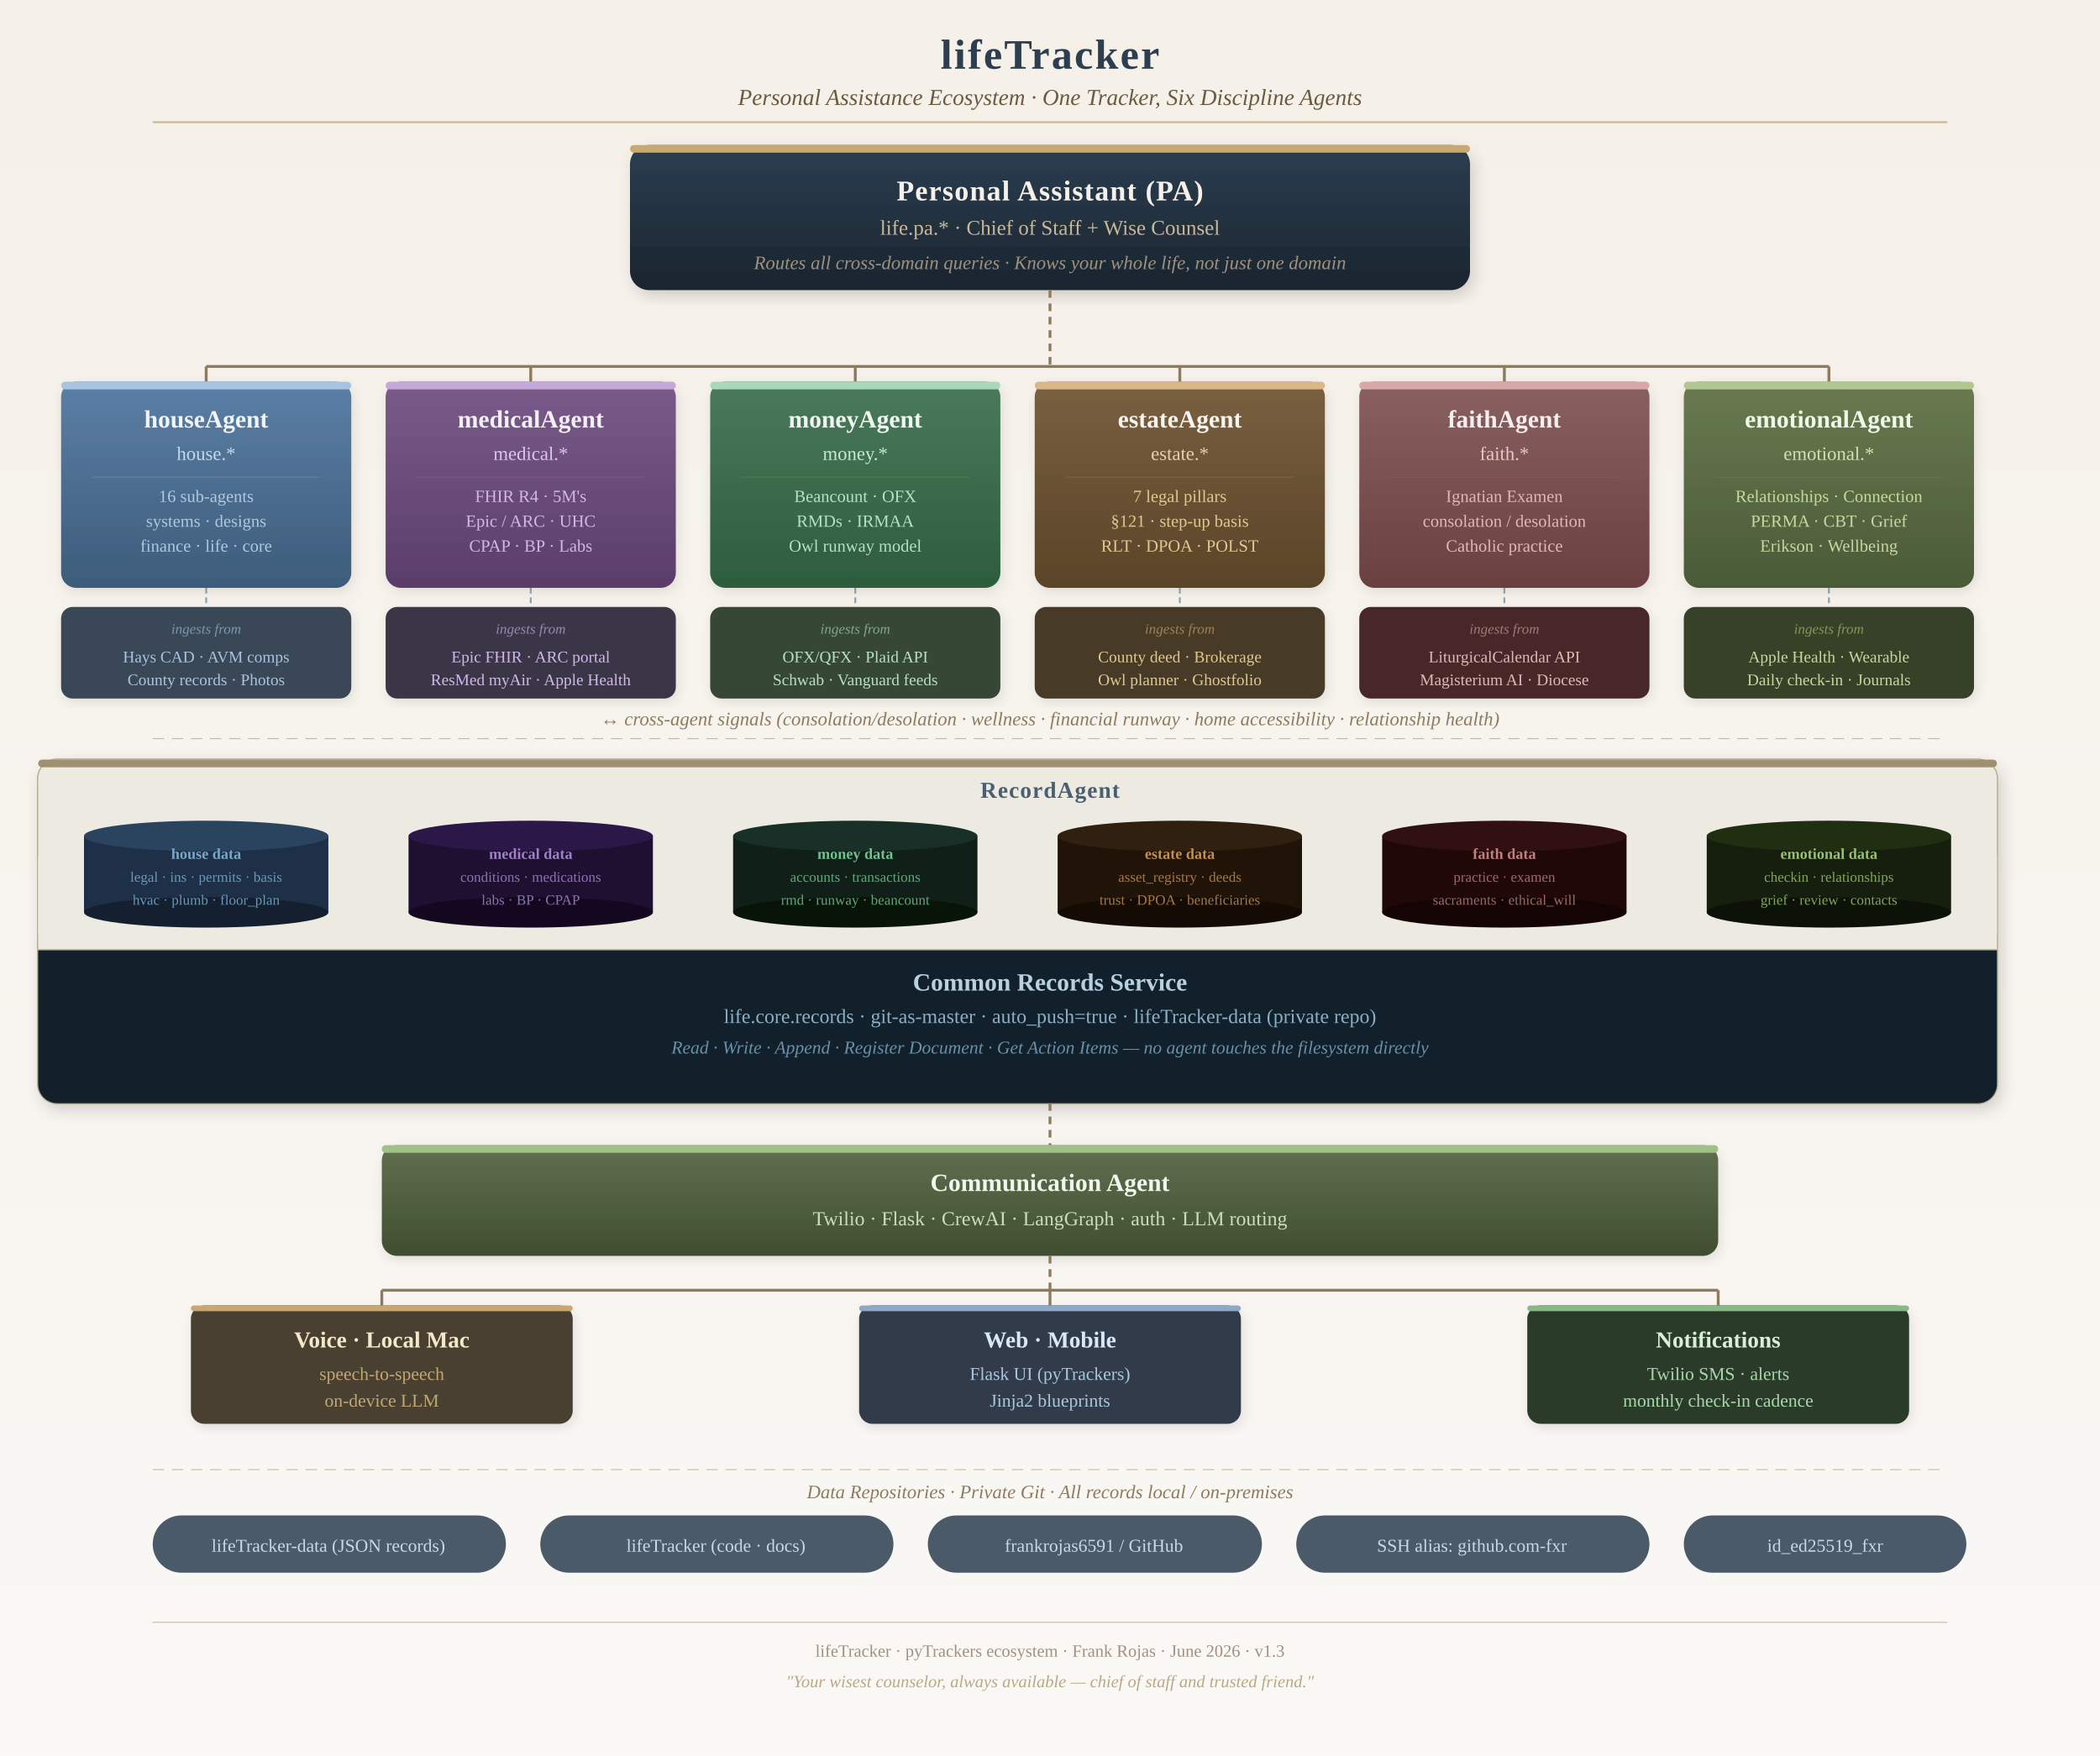
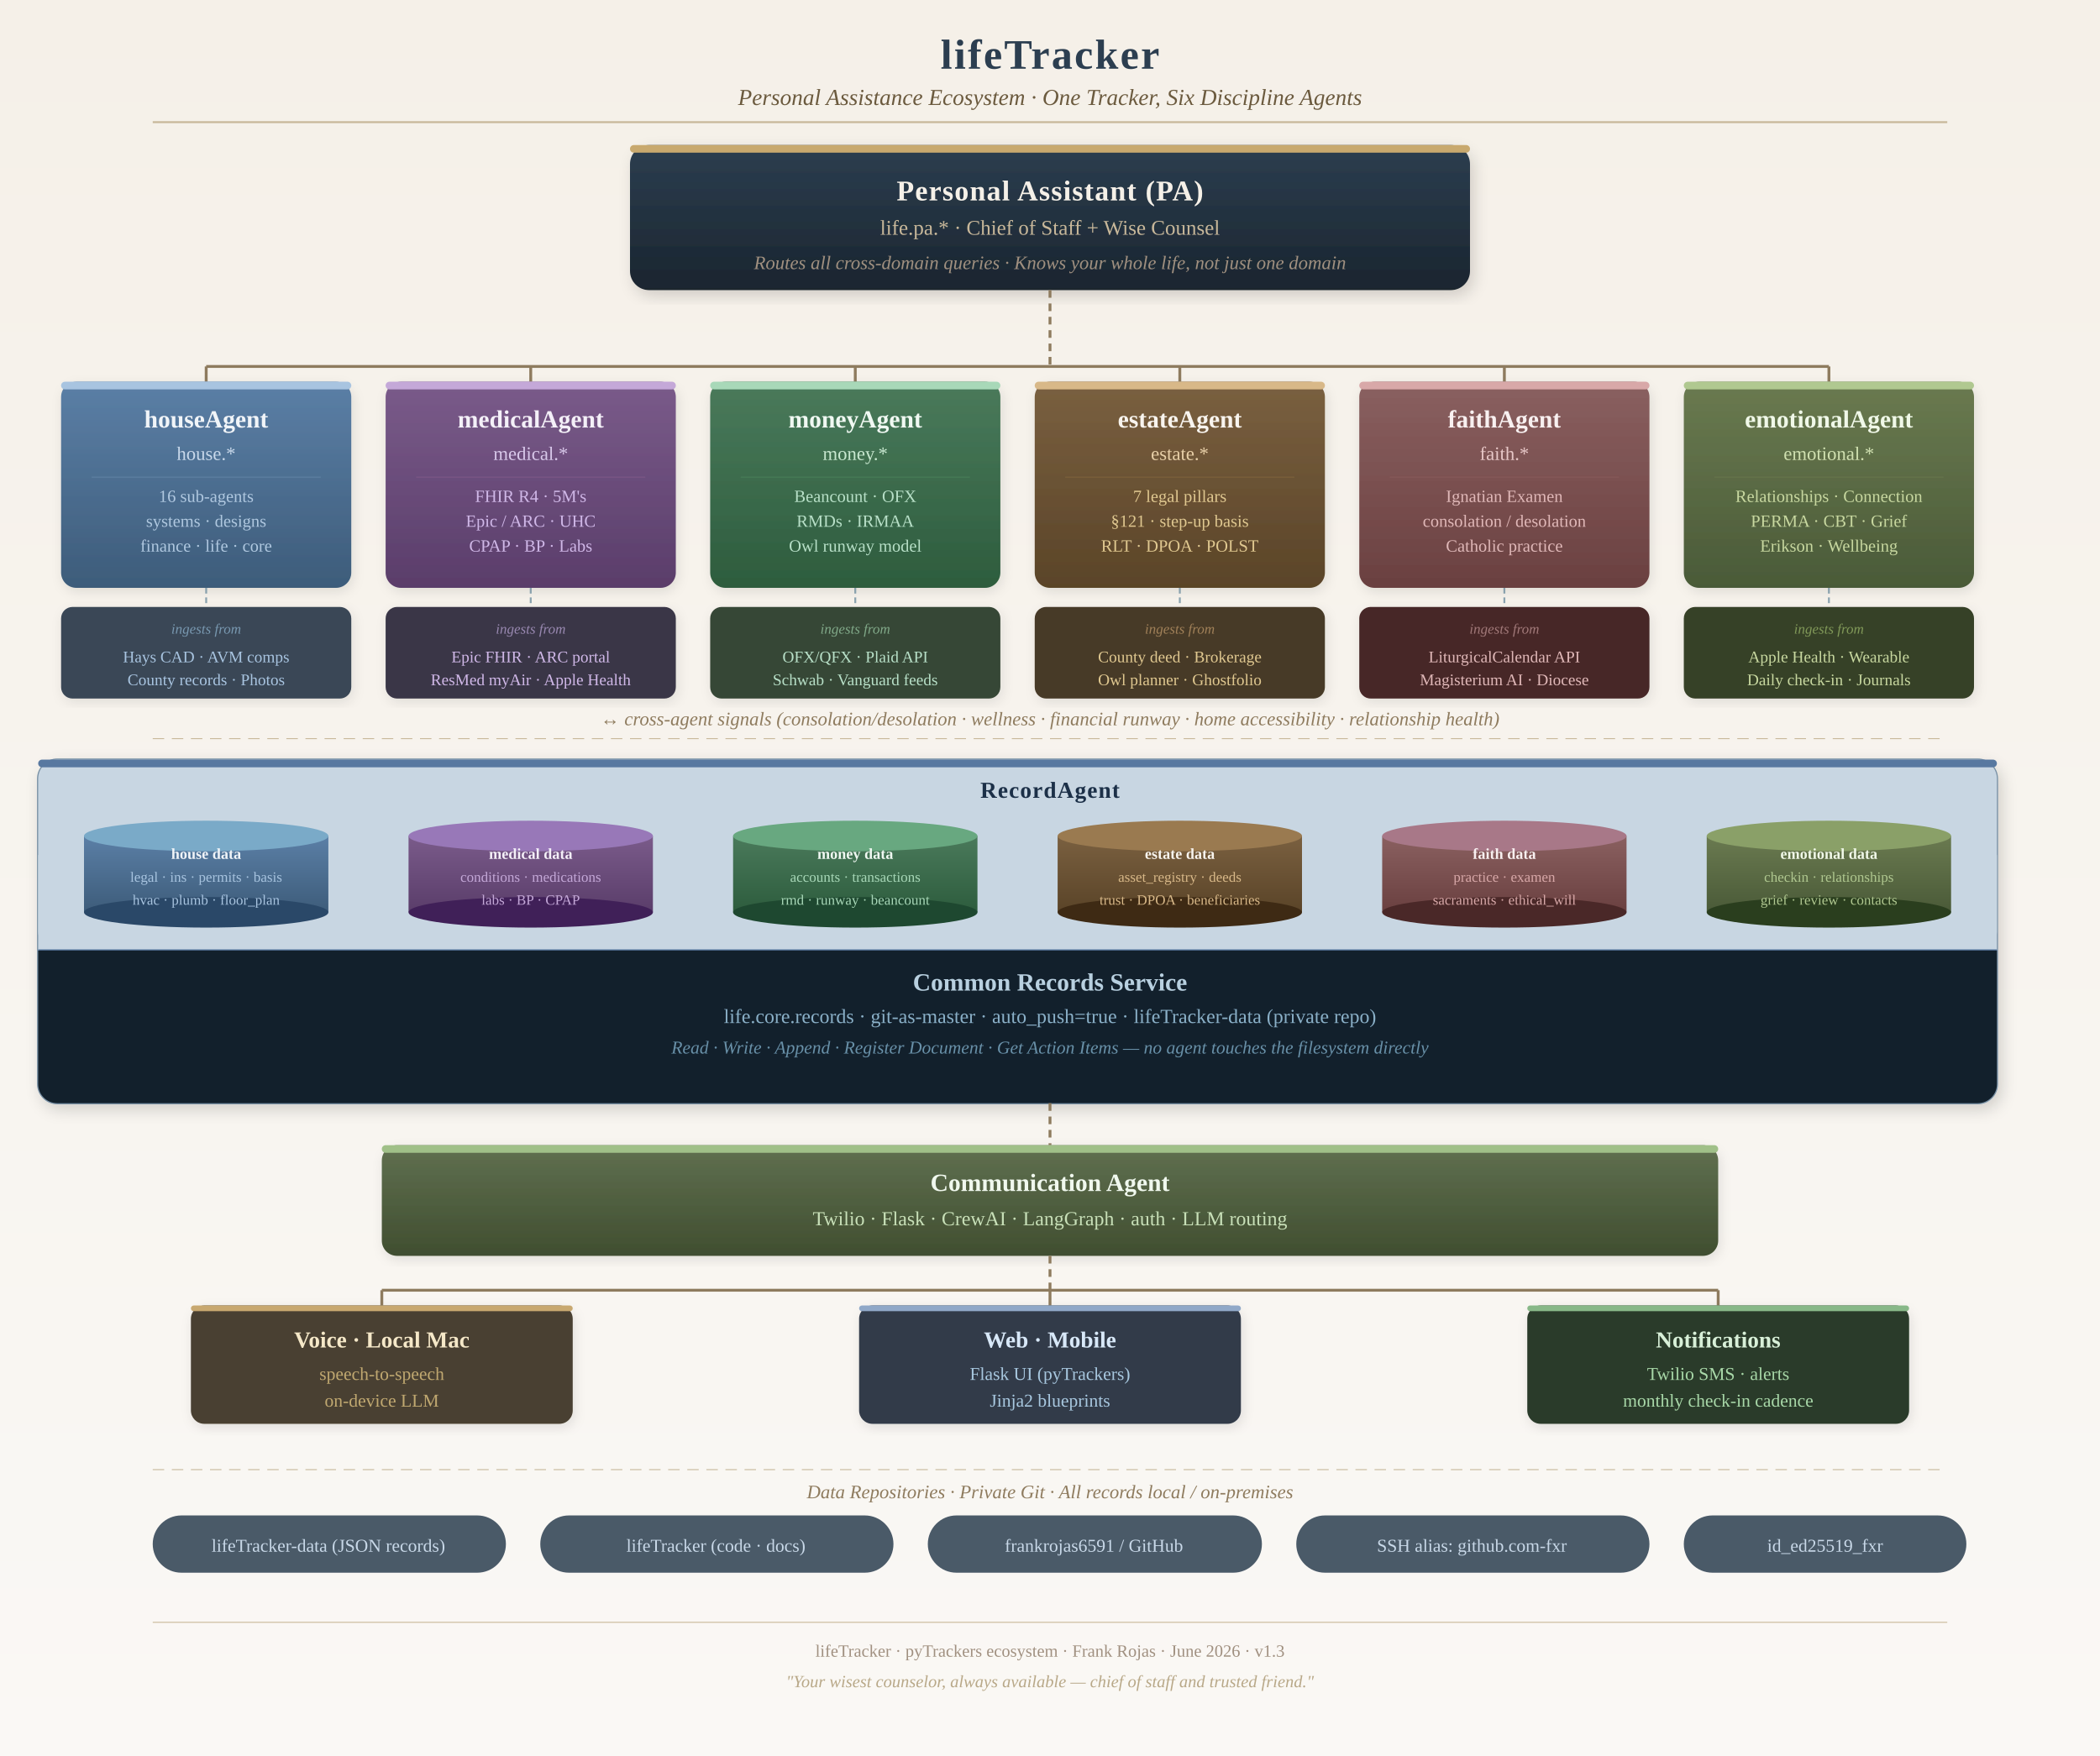
<svg xmlns="http://www.w3.org/2000/svg" viewBox="0 0 1100 920" font-family="Georgia, 'Times New Roman', serif">
  <defs>
    <linearGradient id="bgGrad" x1="0" y1="0" x2="0" y2="1">
      <stop offset="0%" stop-color="#f5f0e8" />
      <stop offset="100%" stop-color="#faf8f5" />
    </linearGradient>
    <linearGradient id="paGrad" x1="0" y1="0" x2="0" y2="1">
      <stop offset="0%" stop-color="#2c3e50" />
      <stop offset="100%" stop-color="#1a252f" />
    </linearGradient>
    <linearGradient id="houseGrad" x1="0" y1="0" x2="0" y2="1">
      <stop offset="0%" stop-color="#5b7fa6" />
      <stop offset="100%" stop-color="#3d5c7a" />
    </linearGradient>
    <linearGradient id="medGrad" x1="0" y1="0" x2="0" y2="1">
      <stop offset="0%" stop-color="#7a5b8a" />
      <stop offset="100%" stop-color="#5a3d6a" />
    </linearGradient>
    <linearGradient id="moneyGrad" x1="0" y1="0" x2="0" y2="1">
      <stop offset="0%" stop-color="#4a7a5b" />
      <stop offset="100%" stop-color="#2d5c3d" />
    </linearGradient>
    <linearGradient id="estateGrad" x1="0" y1="0" x2="0" y2="1">
      <stop offset="0%" stop-color="#7a6040" />
      <stop offset="100%" stop-color="#5a4428" />
    </linearGradient>
    <linearGradient id="faithGrad" x1="0" y1="0" x2="0" y2="1">
      <stop offset="0%" stop-color="#8a6060" />
      <stop offset="100%" stop-color="#6a4040" />
    </linearGradient>
    <linearGradient id="emotGrad" x1="0" y1="0" x2="0" y2="1">
      <stop offset="0%" stop-color="#6a7a50" />
      <stop offset="100%" stop-color="#4a5a38" />
    </linearGradient>
    <linearGradient id="commGrad" x1="0" y1="0" x2="0" y2="1">
      <stop offset="0%" stop-color="#607050" />
      <stop offset="100%" stop-color="#404e30" />
    </linearGradient>
    <filter id="shadow">
      <feDropShadow dx="2" dy="3" stdDeviation="4" flood-color="#00000028" />
    </filter>
    <filter id="softShadow">
      <feDropShadow dx="1" dy="2" stdDeviation="3" flood-color="#0000001a" />
    </filter>
  </defs>
  <rect width="1100" height="920" fill="url(#bgGrad)" />
  <text x="550" y="36" text-anchor="middle" font-size="22" font-weight="bold" fill="#2c3e50" letter-spacing="1">lifeTracker</text>
  <text x="550" y="55" text-anchor="middle" font-size="12" fill="#6b5a3e" font-style="italic">Personal Assistance Ecosystem  ·  One Tracker, Six Discipline Agents</text>
  <line x1="80" y1="64" x2="1020" y2="64" stroke="#c8b89a" stroke-width="1" />
  <rect x="330" y="76" width="440" height="76" rx="10" fill="url(#paGrad)" filter="url(#shadow)" />
  <rect x="330" y="76" width="440" height="4" rx="2" fill="#c8a96e" />
  <text x="550" y="105" text-anchor="middle" font-size="15" font-weight="bold" fill="#f5f0e8" letter-spacing="0.5">Personal Assistant  (PA)</text>
  <text x="550" y="123" text-anchor="middle" font-size="11" fill="#c8b89a">life.pa.*  ·  Chief of Staff + Wise Counsel</text>
  <text x="550" y="141" text-anchor="middle" font-size="10" fill="#a09080" font-style="italic">Routes all cross-domain queries  ·  Knows your whole life, not just one domain</text>
  <line x1="550" y1="152" x2="550" y2="192" stroke="#8e7b5e" stroke-width="1.5" stroke-dasharray="4,3" />
  <line x1="108" y1="192" x2="958" y2="192" stroke="#8e7b5e" stroke-width="1.5" />
  <line x1="108" y1="192" x2="108" y2="200" stroke="#8e7b5e" stroke-width="1.5" />
  <rect x="32" y="200" width="152" height="108" rx="8" fill="url(#houseGrad)" filter="url(#softShadow)" />
  <rect x="32" y="200" width="152" height="4" rx="2" fill="#a8c4e0" />
  <text x="108" y="224" text-anchor="middle" font-size="13" font-weight="bold" fill="#f0f4f8">houseAgent</text>
  <text x="108" y="241" text-anchor="middle" font-size="10" fill="#c8d8ea">house.*</text>
  <line x1="48" y1="250" x2="168" y2="250" stroke="#7090b0" stroke-width="0.5" opacity="0.5" />
  <text x="108" y="263" text-anchor="middle" font-size="9" fill="#b0c8e0">16 sub-agents</text>
  <text x="108" y="276" text-anchor="middle" font-size="9" fill="#b0c8e0">systems · designs</text>
  <text x="108" y="289" text-anchor="middle" font-size="9" fill="#b0c8e0">finance · life · core</text>
  <line x1="278" y1="192" x2="278" y2="200" stroke="#8e7b5e" stroke-width="1.5" />
  <rect x="202" y="200" width="152" height="108" rx="8" fill="url(#medGrad)" filter="url(#softShadow)" />
  <rect x="202" y="200" width="152" height="4" rx="2" fill="#c4a8d8" />
  <text x="278" y="224" text-anchor="middle" font-size="13" font-weight="bold" fill="#f4f0f8">medicalAgent</text>
  <text x="278" y="241" text-anchor="middle" font-size="10" fill="#d8c8ea">medical.*</text>
  <line x1="218" y1="250" x2="338" y2="250" stroke="#906090" stroke-width="0.5" opacity="0.5" />
  <text x="278" y="263" text-anchor="middle" font-size="9" fill="#d0b8e8">FHIR R4  ·  5M's</text>
  <text x="278" y="276" text-anchor="middle" font-size="9" fill="#d0b8e8">Epic / ARC  ·  UHC</text>
  <text x="278" y="289" text-anchor="middle" font-size="9" fill="#d0b8e8">CPAP  ·  BP  ·  Labs</text>
  <line x1="448" y1="192" x2="448" y2="200" stroke="#8e7b5e" stroke-width="1.5" />
  <rect x="372" y="200" width="152" height="108" rx="8" fill="url(#moneyGrad)" filter="url(#softShadow)" />
  <rect x="372" y="200" width="152" height="4" rx="2" fill="#a8d8b8" />
  <text x="448" y="224" text-anchor="middle" font-size="13" font-weight="bold" fill="#f0f8f2">moneyAgent</text>
  <text x="448" y="241" text-anchor="middle" font-size="10" fill="#c8e8d0">money.*</text>
  <line x1="388" y1="250" x2="508" y2="250" stroke="#509060" stroke-width="0.5" opacity="0.5" />
  <text x="448" y="263" text-anchor="middle" font-size="9" fill="#b8e0c8">Beancount  ·  OFX</text>
  <text x="448" y="276" text-anchor="middle" font-size="9" fill="#b8e0c8">RMDs  ·  IRMAA</text>
  <text x="448" y="289" text-anchor="middle" font-size="9" fill="#b8e0c8">Owl runway model</text>
  <line x1="618" y1="192" x2="618" y2="200" stroke="#8e7b5e" stroke-width="1.5" />
  <rect x="542" y="200" width="152" height="108" rx="8" fill="url(#estateGrad)" filter="url(#softShadow)" />
  <rect x="542" y="200" width="152" height="4" rx="2" fill="#d8b888" />
  <text x="618" y="224" text-anchor="middle" font-size="13" font-weight="bold" fill="#f8f4ee">estateAgent</text>
  <text x="618" y="241" text-anchor="middle" font-size="10" fill="#e8d0a8">estate.*</text>
  <line x1="558" y1="250" x2="678" y2="250" stroke="#907040" stroke-width="0.5" opacity="0.5" />
  <text x="618" y="263" text-anchor="middle" font-size="9" fill="#e0c890">7 legal pillars</text>
  <text x="618" y="276" text-anchor="middle" font-size="9" fill="#e0c890">§121 · step-up basis</text>
  <text x="618" y="289" text-anchor="middle" font-size="9" fill="#e0c890">RLT · DPOA · POLST</text>
  <line x1="788" y1="192" x2="788" y2="200" stroke="#8e7b5e" stroke-width="1.5" />
  <rect x="712" y="200" width="152" height="108" rx="8" fill="url(#faithGrad)" filter="url(#softShadow)" />
  <rect x="712" y="200" width="152" height="4" rx="2" fill="#d8a8a8" />
  <text x="788" y="224" text-anchor="middle" font-size="13" font-weight="bold" fill="#f8f0f0">faithAgent</text>
  <text x="788" y="241" text-anchor="middle" font-size="10" fill="#e8c8c8">faith.*</text>
  <line x1="728" y1="250" x2="848" y2="250" stroke="#906060" stroke-width="0.5" opacity="0.5" />
  <text x="788" y="263" text-anchor="middle" font-size="9" fill="#e0b8b8">Ignatian Examen</text>
  <text x="788" y="276" text-anchor="middle" font-size="9" fill="#e0b8b8">consolation / desolation</text>
  <text x="788" y="289" text-anchor="middle" font-size="9" fill="#e0b8b8">Catholic practice</text>
  <line x1="958" y1="192" x2="958" y2="200" stroke="#8e7b5e" stroke-width="1.5" />
  <rect x="882" y="200" width="152" height="108" rx="8" fill="url(#emotGrad)" filter="url(#softShadow)" />
  <rect x="882" y="200" width="152" height="4" rx="2" fill="#b0c890" />
  <text x="958" y="224" text-anchor="middle" font-size="13" font-weight="bold" fill="#f0f8e8">emotionalAgent</text>
  <text x="958" y="241" text-anchor="middle" font-size="10" fill="#d0e0b0">emotional.*</text>
  <line x1="898" y1="250" x2="1018" y2="250" stroke="#708050" stroke-width="0.5" opacity="0.5" />
  <text x="958" y="263" text-anchor="middle" font-size="9" fill="#c8d8a0">Relationships · Connection</text>
  <text x="958" y="276" text-anchor="middle" font-size="9" fill="#c8d8a0">PERMA · CBT · Grief</text>
  <text x="958" y="289" text-anchor="middle" font-size="9" fill="#c8d8a0">Erikson · Wellbeing</text>
  <line x1="108" y1="308" x2="108" y2="318" stroke="#7090a0" stroke-width="1" stroke-dasharray="3,2" opacity="0.8" />
  <line x1="278" y1="308" x2="278" y2="318" stroke="#7090a0" stroke-width="1" stroke-dasharray="3,2" opacity="0.8" />
  <line x1="448" y1="308" x2="448" y2="318" stroke="#7090a0" stroke-width="1" stroke-dasharray="3,2" opacity="0.8" />
  <line x1="618" y1="308" x2="618" y2="318" stroke="#7090a0" stroke-width="1" stroke-dasharray="3,2" opacity="0.8" />
  <line x1="788" y1="308" x2="788" y2="318" stroke="#7090a0" stroke-width="1" stroke-dasharray="3,2" opacity="0.8" />
  <line x1="958" y1="308" x2="958" y2="318" stroke="#7090a0" stroke-width="1" stroke-dasharray="3,2" opacity="0.8" />
  <rect x="32" y="318" width="152" height="48" rx="6" fill="#2a3848" opacity="0.92" filter="url(#softShadow)" />
  <text x="108" y="332" text-anchor="middle" font-size="7.5" fill="#7898b0" font-style="italic">ingests from</text>
  <text x="108" y="347" text-anchor="middle" font-size="8.5" fill="#a8c4e0">Hays CAD · AVM comps</text>
  <text x="108" y="359" text-anchor="middle" font-size="8.5" fill="#a8c4e0">County records · Photos</text>
  <rect x="202" y="318" width="152" height="48" rx="6" fill="#2a2838" opacity="0.92" filter="url(#softShadow)" />
  <text x="278" y="332" text-anchor="middle" font-size="7.5" fill="#9888b0" font-style="italic">ingests from</text>
  <text x="278" y="347" text-anchor="middle" font-size="8.5" fill="#d0b8e8">Epic FHIR · ARC portal</text>
  <text x="278" y="359" text-anchor="middle" font-size="8.5" fill="#d0b8e8">ResMed myAir · Apple Health</text>
  <rect x="372" y="318" width="152" height="48" rx="6" fill="#283828" opacity="0.92" filter="url(#softShadow)" />
  <text x="448" y="332" text-anchor="middle" font-size="7.5" fill="#80a888" font-style="italic">ingests from</text>
  <text x="448" y="347" text-anchor="middle" font-size="8.5" fill="#b8e0c8">OFX/QFX · Plaid API</text>
  <text x="448" y="359" text-anchor="middle" font-size="8.5" fill="#b8e0c8">Schwab · Vanguard feeds</text>
  <rect x="542" y="318" width="152" height="48" rx="6" fill="#382a18" opacity="0.92" filter="url(#softShadow)" />
  <text x="618" y="332" text-anchor="middle" font-size="7.5" fill="#a08058" font-style="italic">ingests from</text>
  <text x="618" y="347" text-anchor="middle" font-size="8.5" fill="#e0c890">County deed · Brokerage</text>
  <text x="618" y="359" text-anchor="middle" font-size="8.5" fill="#e0c890">Owl planner · Ghostfolio</text>
  <rect x="712" y="318" width="152" height="48" rx="6" fill="#381818" opacity="0.92" filter="url(#softShadow)" />
  <text x="788" y="332" text-anchor="middle" font-size="7.5" fill="#a07878" font-style="italic">ingests from</text>
  <text x="788" y="347" text-anchor="middle" font-size="8.5" fill="#e0b8b8">LiturgicalCalendar API</text>
  <text x="788" y="359" text-anchor="middle" font-size="8.5" fill="#e0b8b8">Magisterium AI · Diocese</text>
  <rect x="882" y="318" width="152" height="48" rx="6" fill="#283018" opacity="0.92" filter="url(#softShadow)" />
  <text x="958" y="332" text-anchor="middle" font-size="7.5" fill="#809858" font-style="italic">ingests from</text>
  <text x="958" y="347" text-anchor="middle" font-size="8.5" fill="#c8d8a0">Apple Health · Wearable</text>
  <text x="958" y="359" text-anchor="middle" font-size="8.5" fill="#c8d8a0">Daily check-in · Journals</text>
  <text x="550" y="380" text-anchor="middle" font-size="10" fill="#8e7b5e" font-style="italic">↔  cross-agent signals  (consolation/desolation · wellness · financial runway · home accessibility · relationship health)</text>
  <line x1="80" y1="387" x2="1020" y2="387" stroke="#c8b89a" stroke-width="0.5" stroke-dasharray="6,4" />
-   <rect x="20" y="398" width="1026" height="180" rx="10" fill="#edeae2" stroke="#b0a888" stroke-width="1.2" filter="url(#shadow)" />
-   <rect x="20" y="398" width="1026" height="100" rx="10" fill="#edeae2" />
-   <rect x="20" y="448" width="1026" height="50" fill="#edeae2" />
-   <rect x="20" y="398" width="1026" height="4" rx="2" fill="#a09070" />
-   <text x="550" y="418" text-anchor="middle" font-size="12" font-weight="bold" fill="#4a6070" letter-spacing="0.5">RecordAgent</text>
-   <line x1="20" y1="498" x2="1046" y2="498" stroke="#a09070" stroke-width="1.2" />
+   <rect x="20" y="398" width="1026" height="180" rx="10" fill="#c8d6e2" stroke="#7890a4" stroke-width="1.2" filter="url(#shadow)" />
+   <rect x="20" y="398" width="1026" height="100" rx="10" fill="#c8d6e2" />
+   <rect x="20" y="448" width="1026" height="50" fill="#c8d6e2" />
+   <rect x="20" y="398" width="1026" height="4" rx="2" fill="#5878a0" />
+   <text x="550" y="418" text-anchor="middle" font-size="12" font-weight="bold" fill="#1c3048" letter-spacing="0.5">RecordAgent</text>
+   <line x1="20" y1="498" x2="1046" y2="498" stroke="#5878a0" stroke-width="1.2" />
  <path d="M 20,498 H 1046 V 568 a 10,10 0 0 1 -10,10 H 30 a 10,10 0 0 1 -10,-10 Z" fill="#12202c" />
-   <rect x="44" y="438" width="128" height="40" fill="#1e3048" />
-   <ellipse cx="108" cy="478" rx="64" ry="8" fill="#141f30" />
-   <ellipse cx="108" cy="438" rx="64" ry="8" fill="#2a4460" />
-   <text x="108" y="450" text-anchor="middle" font-size="8" font-weight="bold" fill="#78a8c8">house data</text>
-   <text x="108" y="462" text-anchor="middle" font-size="7.5" fill="#6898b8">legal · ins · permits · basis</text>
-   <text x="108" y="474" text-anchor="middle" font-size="7.5" fill="#6898b8">hvac · plumb · floor_plan</text>
-   <rect x="214" y="438" width="128" height="40" fill="#1e1030" />
-   <ellipse cx="278" cy="478" rx="64" ry="8" fill="#140820" />
-   <ellipse cx="278" cy="438" rx="64" ry="8" fill="#2c1848" />
-   <text x="278" y="450" text-anchor="middle" font-size="8" font-weight="bold" fill="#a080c8">medical data</text>
-   <text x="278" y="462" text-anchor="middle" font-size="7.5" fill="#9070b0">conditions · medications</text>
-   <text x="278" y="474" text-anchor="middle" font-size="7.5" fill="#9070b0">labs · BP · CPAP</text>
-   <rect x="384" y="438" width="128" height="40" fill="#102018" />
-   <ellipse cx="448" cy="478" rx="64" ry="8" fill="#081408" />
-   <ellipse cx="448" cy="438" rx="64" ry="8" fill="#183028" />
-   <text x="448" y="450" text-anchor="middle" font-size="8" font-weight="bold" fill="#70c090">money data</text>
-   <text x="448" y="462" text-anchor="middle" font-size="7.5" fill="#60a878">accounts · transactions</text>
-   <text x="448" y="474" text-anchor="middle" font-size="7.5" fill="#60a878">rmd · runway · beancount</text>
-   <rect x="554" y="438" width="128" height="40" fill="#201408" />
-   <ellipse cx="618" cy="478" rx="64" ry="8" fill="#140c04" />
-   <ellipse cx="618" cy="438" rx="64" ry="8" fill="#302010" />
-   <text x="618" y="450" text-anchor="middle" font-size="8" font-weight="bold" fill="#c09050">estate data</text>
-   <text x="618" y="462" text-anchor="middle" font-size="7.5" fill="#a87840">asset_registry · deeds</text>
-   <text x="618" y="474" text-anchor="middle" font-size="7.5" fill="#a87840">trust · DPOA · beneficiaries</text>
-   <rect x="724" y="438" width="128" height="40" fill="#200808" />
-   <ellipse cx="788" cy="478" rx="64" ry="8" fill="#140404" />
-   <ellipse cx="788" cy="438" rx="64" ry="8" fill="#301010" />
-   <text x="788" y="450" text-anchor="middle" font-size="8" font-weight="bold" fill="#c08080">faith data</text>
-   <text x="788" y="462" text-anchor="middle" font-size="7.5" fill="#a06868">practice · examen</text>
-   <text x="788" y="474" text-anchor="middle" font-size="7.5" fill="#a06868">sacraments · ethical_will</text>
-   <rect x="894" y="438" width="128" height="40" fill="#161e0e" />
-   <ellipse cx="958" cy="478" rx="64" ry="8" fill="#0c1208" />
-   <ellipse cx="958" cy="438" rx="64" ry="8" fill="#202e12" />
-   <text x="958" y="450" text-anchor="middle" font-size="8" font-weight="bold" fill="#98c070">emotional data</text>
-   <text x="958" y="462" text-anchor="middle" font-size="7.5" fill="#80a858">checkin · relationships</text>
-   <text x="958" y="474" text-anchor="middle" font-size="7.5" fill="#80a858">grief · review · contacts</text>
+   <rect x="44" y="438" width="128" height="40" fill="url(#houseGrad)" />
+   <ellipse cx="108" cy="478" rx="64" ry="8" fill="#2a4868" />
+   <ellipse cx="108" cy="438" rx="64" ry="8" fill="#7aaac8" />
+   <text x="108" y="450" text-anchor="middle" font-size="8" font-weight="bold" fill="#f0f4f8">house data</text>
+   <text x="108" y="462" text-anchor="middle" font-size="7.5" fill="#a8c4e0">legal · ins · permits · basis</text>
+   <text x="108" y="474" text-anchor="middle" font-size="7.5" fill="#a8c4e0">hvac · plumb · floor_plan</text>
+   <rect x="214" y="438" width="128" height="40" fill="url(#medGrad)" />
+   <ellipse cx="278" cy="478" rx="64" ry="8" fill="#402058" />
+   <ellipse cx="278" cy="438" rx="64" ry="8" fill="#9878b8" />
+   <text x="278" y="450" text-anchor="middle" font-size="8" font-weight="bold" fill="#f4f0f8">medical data</text>
+   <text x="278" y="462" text-anchor="middle" font-size="7.5" fill="#c4a8d8">conditions · medications</text>
+   <text x="278" y="474" text-anchor="middle" font-size="7.5" fill="#c4a8d8">labs · BP · CPAP</text>
+   <rect x="384" y="438" width="128" height="40" fill="url(#moneyGrad)" />
+   <ellipse cx="448" cy="478" rx="64" ry="8" fill="#1e4830" />
+   <ellipse cx="448" cy="438" rx="64" ry="8" fill="#68a880" />
+   <text x="448" y="450" text-anchor="middle" font-size="8" font-weight="bold" fill="#f0f8f2">money data</text>
+   <text x="448" y="462" text-anchor="middle" font-size="7.5" fill="#a8d8b8">accounts · transactions</text>
+   <text x="448" y="474" text-anchor="middle" font-size="7.5" fill="#a8d8b8">rmd · runway · beancount</text>
+   <rect x="554" y="438" width="128" height="40" fill="url(#estateGrad)" />
+   <ellipse cx="618" cy="478" rx="64" ry="8" fill="#3e2a14" />
+   <ellipse cx="618" cy="438" rx="64" ry="8" fill="#9a7a50" />
+   <text x="618" y="450" text-anchor="middle" font-size="8" font-weight="bold" fill="#f8f4ee">estate data</text>
+   <text x="618" y="462" text-anchor="middle" font-size="7.5" fill="#d8b888">asset_registry · deeds</text>
+   <text x="618" y="474" text-anchor="middle" font-size="7.5" fill="#d8b888">trust · DPOA · beneficiaries</text>
+   <rect x="724" y="438" width="128" height="40" fill="url(#faithGrad)" />
+   <ellipse cx="788" cy="478" rx="64" ry="8" fill="#4a2828" />
+   <ellipse cx="788" cy="438" rx="64" ry="8" fill="#a87888" />
+   <text x="788" y="450" text-anchor="middle" font-size="8" font-weight="bold" fill="#f8f0f0">faith data</text>
+   <text x="788" y="462" text-anchor="middle" font-size="7.5" fill="#d8a8a8">practice · examen</text>
+   <text x="788" y="474" text-anchor="middle" font-size="7.5" fill="#d8a8a8">sacraments · ethical_will</text>
+   <rect x="894" y="438" width="128" height="40" fill="url(#emotGrad)" />
+   <ellipse cx="958" cy="478" rx="64" ry="8" fill="#2a3e1e" />
+   <ellipse cx="958" cy="438" rx="64" ry="8" fill="#8aa068" />
+   <text x="958" y="450" text-anchor="middle" font-size="8" font-weight="bold" fill="#f0f8e8">emotional data</text>
+   <text x="958" y="462" text-anchor="middle" font-size="7.5" fill="#b0c890">checkin · relationships</text>
+   <text x="958" y="474" text-anchor="middle" font-size="7.5" fill="#b0c890">grief · review · contacts</text>
  <text x="550" y="519" text-anchor="middle" font-size="13" font-weight="bold" fill="#b8d0e0">Common Records Service</text>
  <text x="550" y="536" text-anchor="middle" font-size="10.5" fill="#8ab0c8">life.core.records  ·  git-as-master  ·  auto_push=true  ·  lifeTracker-data (private repo)</text>
  <text x="550" y="552" text-anchor="middle" font-size="9.5" fill="#6890a8" font-style="italic">Read · Write · Append · Register Document · Get Action Items  —  no agent touches the filesystem directly</text>
  <line x1="550" y1="578" x2="550" y2="600" stroke="#8e7b5e" stroke-width="1.5" stroke-dasharray="4,3" />
  <rect x="200" y="600" width="700" height="58" rx="8" fill="url(#commGrad)" filter="url(#softShadow)" />
  <rect x="200" y="600" width="700" height="4" rx="2" fill="#a0c088" />
  <text x="550" y="624" text-anchor="middle" font-size="13" font-weight="bold" fill="#f0f8ee">Communication Agent</text>
  <text x="550" y="642" text-anchor="middle" font-size="10.5" fill="#c8e0b8">Twilio  ·  Flask  ·  CrewAI  ·  LangGraph  ·  auth  ·  LLM routing</text>
  <line x1="550" y1="658" x2="550" y2="676" stroke="#8e7b5e" stroke-width="1.5" stroke-dasharray="4,3" />
  <line x1="200" y1="676" x2="900" y2="676" stroke="#8e7b5e" stroke-width="1.5" />
  <line x1="200" y1="676" x2="200" y2="684" stroke="#8e7b5e" stroke-width="1.5" />
  <rect x="100" y="684" width="200" height="62" rx="7" fill="#4a4030" filter="url(#softShadow)" />
  <rect x="100" y="684" width="200" height="3" rx="1.5" fill="#c8a870" />
  <text x="200" y="706" text-anchor="middle" font-size="12" font-weight="bold" fill="#f5e8c8">Voice  ·  Local Mac</text>
  <text x="200" y="723" text-anchor="middle" font-size="9.5" fill="#c0a870">speech-to-speech</text>
  <text x="200" y="737" text-anchor="middle" font-size="9.5" fill="#c0a870">on-device LLM</text>
  <line x1="550" y1="676" x2="550" y2="684" stroke="#8e7b5e" stroke-width="1.5" />
  <rect x="450" y="684" width="200" height="62" rx="7" fill="#303a4a" filter="url(#softShadow)" />
  <rect x="450" y="684" width="200" height="3" rx="1.5" fill="#90a8c8" />
  <text x="550" y="706" text-anchor="middle" font-size="12" font-weight="bold" fill="#d8e8f8">Web  ·  Mobile</text>
  <text x="550" y="723" text-anchor="middle" font-size="9.5" fill="#a8c8e0">Flask UI (pyTrackers)</text>
  <text x="550" y="737" text-anchor="middle" font-size="9.5" fill="#a8c8e0">Jinja2 blueprints</text>
  <line x1="900" y1="676" x2="900" y2="684" stroke="#8e7b5e" stroke-width="1.5" />
  <rect x="800" y="684" width="200" height="62" rx="7" fill="#2a3a2a" filter="url(#softShadow)" />
  <rect x="800" y="684" width="200" height="3" rx="1.5" fill="#88b888" />
  <text x="900" y="706" text-anchor="middle" font-size="12" font-weight="bold" fill="#d8f0d8">Notifications</text>
  <text x="900" y="723" text-anchor="middle" font-size="9.5" fill="#a8d8a8">Twilio SMS  ·  alerts</text>
  <text x="900" y="737" text-anchor="middle" font-size="9.5" fill="#a8d8a8">monthly check-in cadence</text>
  <line x1="80" y1="770" x2="1020" y2="770" stroke="#c8b89a" stroke-width="0.5" stroke-dasharray="6,4" />
  <text x="550" y="785" text-anchor="middle" font-size="10" fill="#8e7b5e" font-style="italic">Data Repositories  ·  Private Git  ·  All records local / on-premises</text>
  <rect x="80" y="794" width="185" height="30" rx="15" fill="#2c3e50" opacity="0.85" />
  <text x="172" y="813" text-anchor="middle" font-size="9.5" fill="#c8d8e8">lifeTracker-data  (JSON records)</text>
  <rect x="283" y="794" width="185" height="30" rx="15" fill="#2c3e50" opacity="0.85" />
  <text x="375" y="813" text-anchor="middle" font-size="9.5" fill="#c8d8e8">lifeTracker  (code · docs)</text>
  <rect x="486" y="794" width="175" height="30" rx="15" fill="#2c3e50" opacity="0.85" />
  <text x="573" y="813" text-anchor="middle" font-size="9.5" fill="#c8d8e8">frankrojas6591 / GitHub</text>
  <rect x="679" y="794" width="185" height="30" rx="15" fill="#2c3e50" opacity="0.85" />
  <text x="771" y="813" text-anchor="middle" font-size="9.5" fill="#c8d8e8">SSH alias: github.com-fxr</text>
  <rect x="882" y="794" width="148" height="30" rx="15" fill="#2c3e50" opacity="0.85" />
  <text x="956" y="813" text-anchor="middle" font-size="9.5" fill="#c8d8e8">id_ed25519_fxr</text>
  <line x1="80" y1="850" x2="1020" y2="850" stroke="#c8b89a" stroke-width="0.5" />
  <text x="550" y="868" text-anchor="middle" font-size="9" fill="#a09080">lifeTracker  ·  pyTrackers ecosystem  ·  Frank Rojas  ·  June 2026  ·  v1.3</text>
  <text x="550" y="884" text-anchor="middle" font-size="9" fill="#b8a888" font-style="italic">"Your wisest counselor, always available — chief of staff and trusted friend."</text>
</svg>
